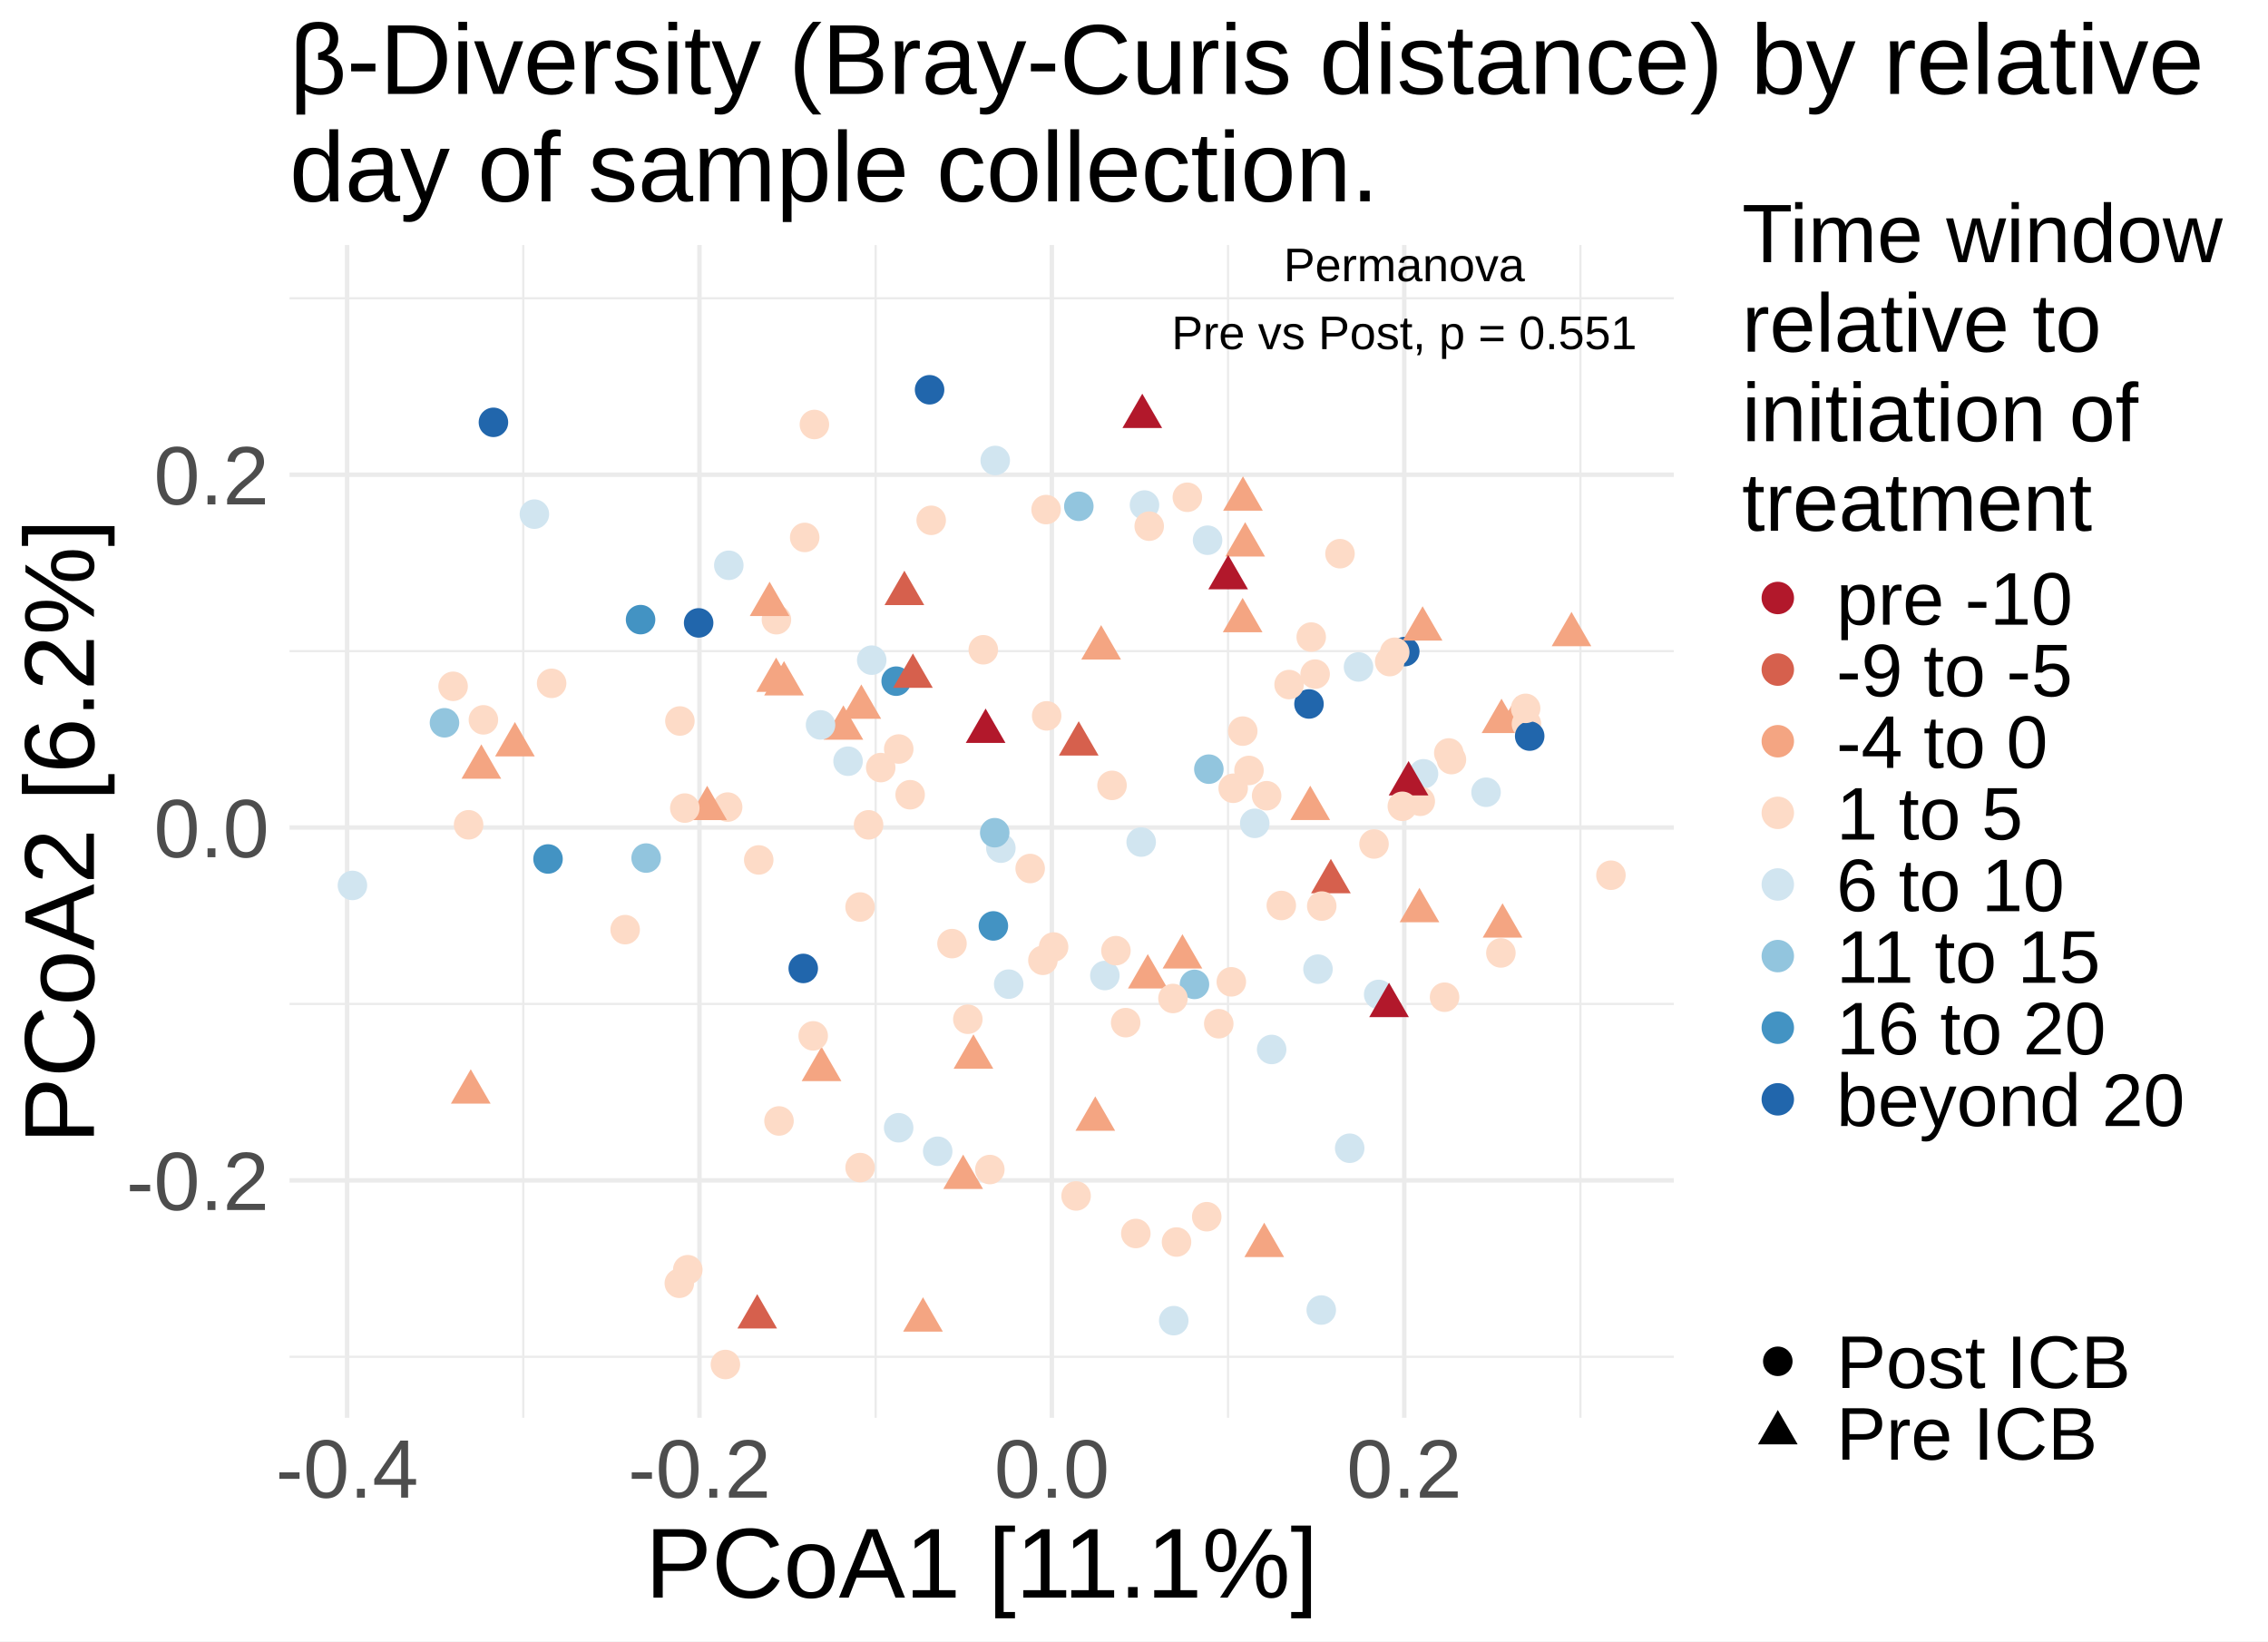
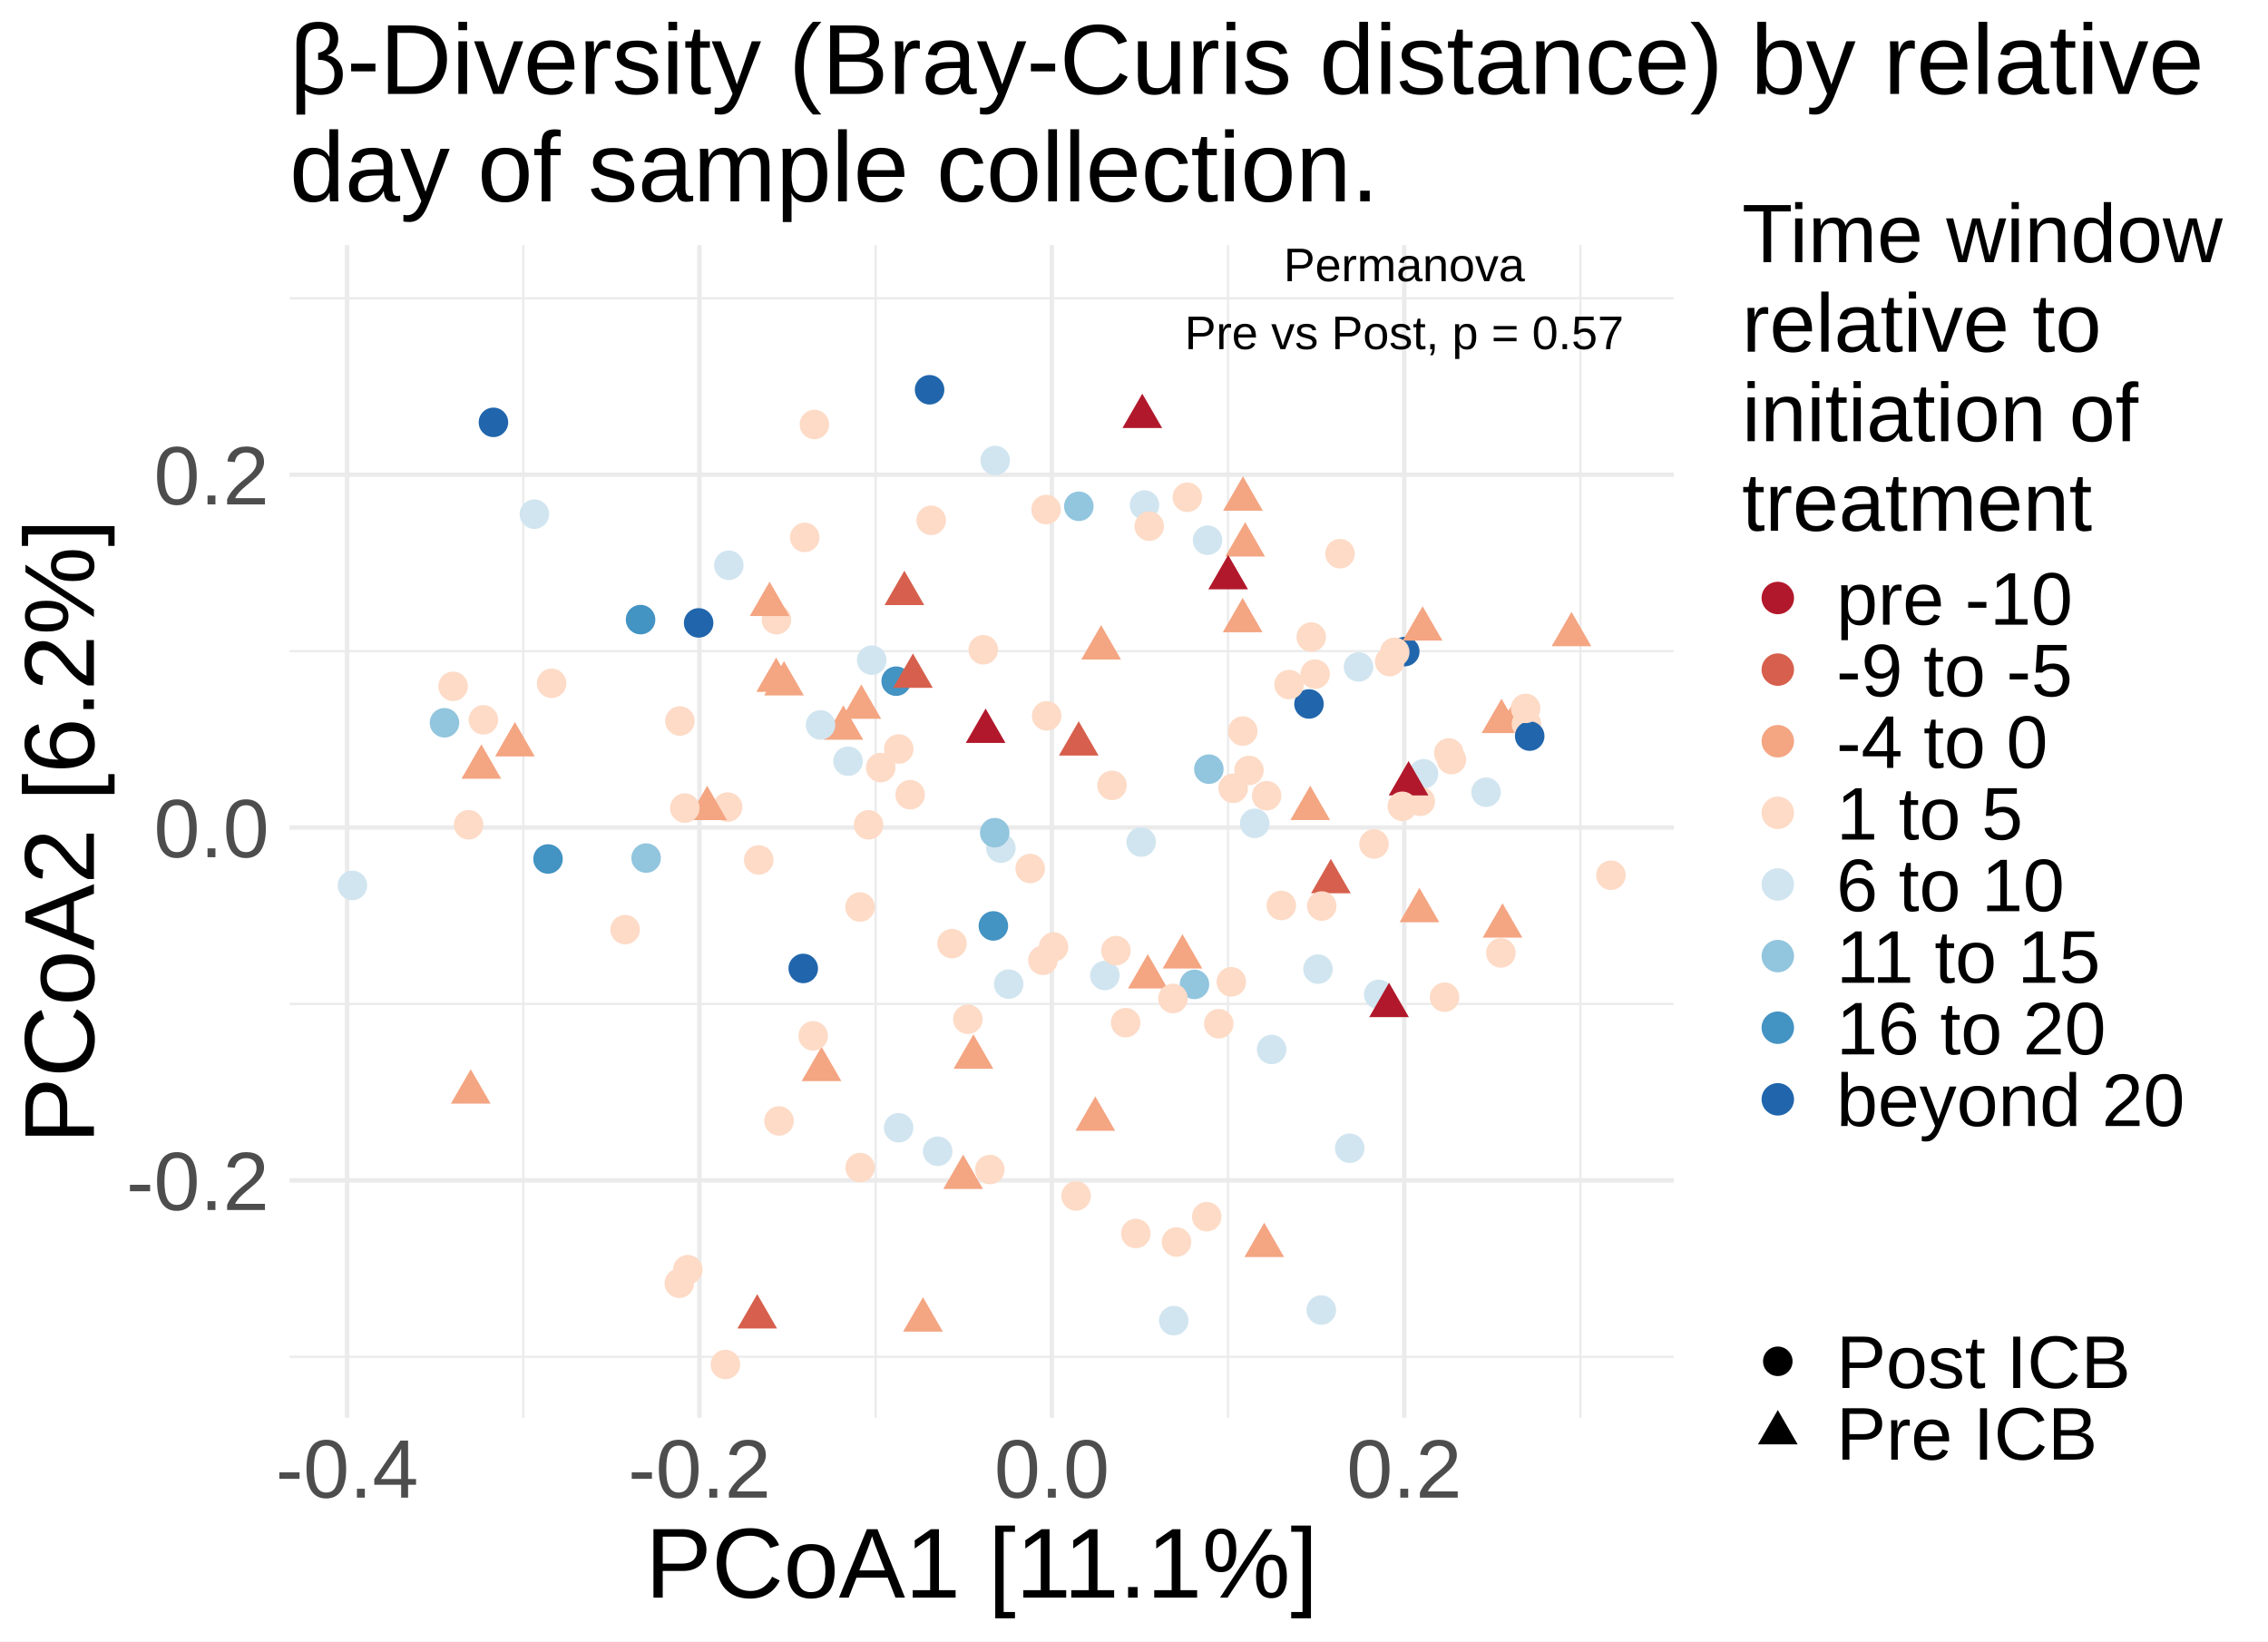
<svg xmlns="http://www.w3.org/2000/svg" width="547.20pt" height="396.00pt" viewBox="0 0 547.20 396.00">
  <g class="svglite">
    <defs>
      <style type="text/css">
    .svglite line, .svglite polyline, .svglite polygon, .svglite path, .svglite rect, .svglite circle {
      fill: none;
      stroke: #000000;
      stroke-linecap: round;
      stroke-linejoin: round;
      stroke-miterlimit: 10.00;
    }
    .svglite text {
      white-space: pre;
    }
    .svglite g.glyphgroup path {
      fill: inherit;
      stroke: none;
    }
  </style>
    </defs>
    <rect width="100%" height="100%" style="stroke: none; fill: #FFFFFF;" />
    <defs>
      <clipPath id="cpMC4wMHw1NDcuMjB8MC4wMHwzOTYuMDA=">
        <rect x="0.00" y="0.00" width="547.20" height="396.00" />
      </clipPath>
    </defs>
    <g clip-path="url(#cpMC4wMHw1NDcuMjB8MC4wMHwzOTYuMDA=)">
      <rect x="0.00" y="0" width="547.20" height="396.00" style="stroke-width: 1.07; stroke: none; fill: #FFFFFF;" />
    </g>
    <defs>
      <clipPath id="cpNjkuODV8NDAzLjg1fDU5LjExfDM0Mi4wOA==">
        <rect x="69.85" y="59.11" width="334.00" height="282.97" />
      </clipPath>
    </defs>
    <g clip-path="url(#cpNjkuODV8NDAzLjg1fDU5LjExfDM0Mi4wOA==)">
      <polyline points="69.85,327.36 403.85,327.36 " style="stroke-width: 0.53; stroke: #EBEBEB; stroke-linecap: butt;" />
      <polyline points="69.85,242.23 403.85,242.23 " style="stroke-width: 0.53; stroke: #EBEBEB; stroke-linecap: butt;" />
      <polyline points="69.85,157.10 403.85,157.10 " style="stroke-width: 0.53; stroke: #EBEBEB; stroke-linecap: butt;" />
      <polyline points="69.85,71.97 403.85,71.97 " style="stroke-width: 0.53; stroke: #EBEBEB; stroke-linecap: butt;" />
      <polyline points="126.25,342.08 126.25,59.11 " style="stroke-width: 0.53; stroke: #EBEBEB; stroke-linecap: butt;" />
      <polyline points="211.27,342.08 211.27,59.11 " style="stroke-width: 0.53; stroke: #EBEBEB; stroke-linecap: butt;" />
      <polyline points="296.29,342.08 296.29,59.11 " style="stroke-width: 0.53; stroke: #EBEBEB; stroke-linecap: butt;" />
      <polyline points="381.31,342.08 381.31,59.11 " style="stroke-width: 0.53; stroke: #EBEBEB; stroke-linecap: butt;" />
      <polyline points="69.85,284.79 403.85,284.79 " style="stroke-width: 1.07; stroke: #EBEBEB; stroke-linecap: butt;" />
      <polyline points="69.85,199.66 403.85,199.66 " style="stroke-width: 1.07; stroke: #EBEBEB; stroke-linecap: butt;" />
      <polyline points="69.85,114.54 403.85,114.54 " style="stroke-width: 1.07; stroke: #EBEBEB; stroke-linecap: butt;" />
      <polyline points="83.74,342.08 83.74,59.11 " style="stroke-width: 1.07; stroke: #EBEBEB; stroke-linecap: butt;" />
      <polyline points="168.76,342.08 168.76,59.11 " style="stroke-width: 1.07; stroke: #EBEBEB; stroke-linecap: butt;" />
      <polyline points="253.78,342.08 253.78,59.11 " style="stroke-width: 1.07; stroke: #EBEBEB; stroke-linecap: butt;" />
      <polyline points="338.80,342.08 338.80,59.11 " style="stroke-width: 1.07; stroke: #EBEBEB; stroke-linecap: butt;" />
      <circle cx="338.93" cy="157.21" r="3.56" style="stroke-width: 0.71; stroke: none; fill: #2166AC;" />
      <circle cx="239.67" cy="223.40" r="3.56" style="stroke-width: 0.71; stroke: none; fill: #4393C3;" />
      <circle cx="274.04" cy="297.61" r="3.56" style="stroke-width: 0.71; stroke: none; fill: #FDDBC7;" />
      <polygon points="300.42,125.98 305.21,134.27 295.64,134.27 " style="stroke-width: 0.71; stroke: none; fill: #F4A582;" />
      <circle cx="243.37" cy="237.45" r="3.56" style="stroke-width: 0.71; stroke: none; fill: #D1E5F0;" />
      <circle cx="133.09" cy="164.87" r="3.56" style="stroke-width: 0.71; stroke: none; fill: #FDDBC7;" />
      <circle cx="163.90" cy="309.62" r="3.56" style="stroke-width: 0.71; stroke: none; fill: #FDDBC7;" />
      <circle cx="266.57" cy="235.37" r="3.56" style="stroke-width: 0.71; stroke: none; fill: #D1E5F0;" />
      <circle cx="332.63" cy="239.93" r="3.56" style="stroke-width: 0.71; stroke: none; fill: #D1E5F0;" />
      <polygon points="362.27,168.57 367.06,176.87 357.48,176.87 " style="stroke-width: 0.71; stroke: none; fill: #F4A582;" />
      <circle cx="85.03" cy="213.63" r="3.56" style="stroke-width: 0.71; stroke: none; fill: #D1E5F0;" />
      <circle cx="207.52" cy="281.71" r="3.56" style="stroke-width: 0.71; stroke: none; fill: #FDDBC7;" />
      <circle cx="187.33" cy="149.52" r="3.56" style="stroke-width: 0.71; stroke: none; fill: #FDDBC7;" />
      <circle cx="194.15" cy="129.67" r="3.56" style="stroke-width: 0.71; stroke: none; fill: #FDDBC7;" />
      <circle cx="128.93" cy="124.05" r="3.56" style="stroke-width: 0.71; stroke: none; fill: #D1E5F0;" />
      <circle cx="233.51" cy="245.92" r="3.56" style="stroke-width: 0.71; stroke: none; fill: #FDDBC7;" />
      <circle cx="283.19" cy="318.64" r="3.56" style="stroke-width: 0.71; stroke: none; fill: #D1E5F0;" />
      <circle cx="271.59" cy="246.74" r="3.56" style="stroke-width: 0.71; stroke: none; fill: #FDDBC7;" />
      <circle cx="358.54" cy="191.15" r="3.56" style="stroke-width: 0.71; stroke: none; fill: #D1E5F0;" />
      <circle cx="260.29" cy="122.16" r="3.56" style="stroke-width: 0.71; stroke: none; fill: #92C5DE;" />
      <circle cx="175.56" cy="194.73" r="3.56" style="stroke-width: 0.71; stroke: none; fill: #FDDBC7;" />
      <polygon points="203.48,170.18 208.27,178.47 198.69,178.47 " style="stroke-width: 0.71; stroke: none; fill: #F4A582;" />
      <polygon points="198.21,252.54 203.00,260.84 193.42,260.84 " style="stroke-width: 0.71; stroke: none; fill: #F4A582;" />
      <circle cx="269.24" cy="229.37" r="3.56" style="stroke-width: 0.71; stroke: none; fill: #FDDBC7;" />
      <polygon points="362.52,217.93 367.30,226.22 357.73,226.22 " style="stroke-width: 0.71; stroke: none; fill: #F4A582;" />
      <circle cx="362.12" cy="229.92" r="3.56" style="stroke-width: 0.71; stroke: none; fill: #FDDBC7;" />
      <circle cx="294.05" cy="247.00" r="3.56" style="stroke-width: 0.71; stroke: none; fill: #FDDBC7;" />
      <polygon points="170.62,189.58 175.40,197.87 165.83,197.87 " style="stroke-width: 0.71; stroke: none; fill: #F4A582;" />
      <polygon points="187.26,158.65 192.05,166.94 182.47,166.94 " style="stroke-width: 0.71; stroke: none; fill: #F4A582;" />
      <circle cx="283.86" cy="299.67" r="3.56" style="stroke-width: 0.71; stroke: none; fill: #FDDBC7;" />
      <polygon points="299.89,114.92 304.68,123.21 295.10,123.21 " style="stroke-width: 0.71; stroke: none; fill: #F4A582;" />
      <polygon points="237.80,170.95 242.59,179.25 233.01,179.25 " style="stroke-width: 0.71; stroke: none; fill: #B2182B;" />
      <polygon points="365.89,168.13 370.68,176.43 361.10,176.43 " style="stroke-width: 0.71; stroke: none; fill: #F4A582;" />
      <polygon points="207.81,165.14 212.60,173.43 203.03,173.43 " style="stroke-width: 0.71; stroke: none; fill: #F4A582;" />
      <polygon points="285.29,225.39 290.08,233.68 280.50,233.68 " style="stroke-width: 0.71; stroke: none; fill: #F4A582;" />
      <circle cx="109.32" cy="165.59" r="3.56" style="stroke-width: 0.71; stroke: none; fill: #FDDBC7;" />
      <polygon points="379.16,147.63 383.94,155.92 374.37,155.92 " style="stroke-width: 0.71; stroke: none; fill: #F4A582;" />
      <polygon points="276.92,230.20 281.71,238.49 272.14,238.49 " style="stroke-width: 0.71; stroke: none; fill: #F4A582;" />
      <polygon points="260.26,174.01 265.05,182.30 255.48,182.30 " style="stroke-width: 0.71; stroke: none; fill: #D6604D;" />
      <circle cx="224.28" cy="94.04" r="3.56" style="stroke-width: 0.71; stroke: none; fill: #2166AC;" />
      <circle cx="343.45" cy="186.70" r="3.56" style="stroke-width: 0.71; stroke: none; fill: #D1E5F0;" />
      <polygon points="296.32,133.89 301.11,142.19 291.53,142.19 " style="stroke-width: 0.71; stroke: none; fill: #B2182B;" />
      <polygon points="189.16,159.50 193.95,167.79 184.37,167.79 " style="stroke-width: 0.71; stroke: none; fill: #F4A582;" />
      <polygon points="264.26,264.52 269.05,272.82 259.48,272.82 " style="stroke-width: 0.71; stroke: none; fill: #F4A582;" />
      <polygon points="321.10,207.22 325.89,215.52 316.32,215.52 " style="stroke-width: 0.71; stroke: none; fill: #D6604D;" />
      <polygon points="335.13,237.11 339.92,245.41 330.35,245.41 " style="stroke-width: 0.71; stroke: none; fill: #B2182B;" />
      <polygon points="185.68,140.34 190.47,148.64 180.89,148.64 " style="stroke-width: 0.71; stroke: none; fill: #F4A582;" />
      <circle cx="268.30" cy="189.49" r="3.56" style="stroke-width: 0.71; stroke: none; fill: #FDDBC7;" />
      <polygon points="218.20,137.69 222.99,145.99 213.41,145.99 " style="stroke-width: 0.71; stroke: none; fill: #D6604D;" />
      <polygon points="305.02,295.00 309.81,303.29 300.24,303.29 " style="stroke-width: 0.71; stroke: none; fill: #F4A582;" />
      <circle cx="309.14" cy="218.47" r="3.56" style="stroke-width: 0.71; stroke: none; fill: #FDDBC7;" />
      <circle cx="210.32" cy="159.28" r="3.56" style="stroke-width: 0.71; stroke: none; fill: #D1E5F0;" />
      <circle cx="302.73" cy="198.65" r="3.56" style="stroke-width: 0.71; stroke: none; fill: #D1E5F0;" />
      <circle cx="291.66" cy="185.58" r="3.56" style="stroke-width: 0.71; stroke: none; fill: #92C5DE;" />
      <circle cx="212.49" cy="185.20" r="3.56" style="stroke-width: 0.71; stroke: none; fill: #FDDBC7;" />
      <circle cx="275.33" cy="203.17" r="3.56" style="stroke-width: 0.71; stroke: none; fill: #D1E5F0;" />
      <circle cx="165.94" cy="306.35" r="3.56" style="stroke-width: 0.71; stroke: none; fill: #FDDBC7;" />
      <circle cx="288.19" cy="237.51" r="3.56" style="stroke-width: 0.71; stroke: none; fill: #92C5DE;" />
      <circle cx="325.64" cy="277.04" r="3.56" style="stroke-width: 0.71; stroke: none; fill: #D1E5F0;" />
      <polygon points="124.23,174.21 129.02,182.50 119.45,182.50 " style="stroke-width: 0.71; stroke: none; fill: #F4A582;" />
      <circle cx="283.00" cy="240.91" r="3.56" style="stroke-width: 0.71; stroke: none; fill: #FDDBC7;" />
      <polygon points="116.13,179.59 120.92,187.88 111.35,187.88 " style="stroke-width: 0.71; stroke: none; fill: #F4A582;" />
      <polygon points="113.58,257.98 118.37,266.27 108.79,266.27 " style="stroke-width: 0.71; stroke: none; fill: #F4A582;" />
      <circle cx="388.67" cy="211.17" r="3.56" style="stroke-width: 0.71; stroke: none; fill: #FDDBC7;" />
      <circle cx="204.61" cy="183.66" r="3.56" style="stroke-width: 0.71; stroke: none; fill: #D1E5F0;" />
      <circle cx="254.20" cy="228.49" r="3.56" style="stroke-width: 0.71; stroke: none; fill: #FDDBC7;" />
      <circle cx="297.08" cy="236.89" r="3.56" style="stroke-width: 0.71; stroke: none; fill: #FDDBC7;" />
      <circle cx="297.53" cy="190.19" r="3.56" style="stroke-width: 0.71; stroke: none; fill: #FDDBC7;" />
      <circle cx="349.55" cy="181.67" r="3.56" style="stroke-width: 0.71; stroke: none; fill: #FDDBC7;" />
      <circle cx="187.95" cy="270.46" r="3.56" style="stroke-width: 0.71; stroke: none; fill: #FDDBC7;" />
      <circle cx="183.06" cy="207.48" r="3.56" style="stroke-width: 0.71; stroke: none; fill: #FDDBC7;" />
      <circle cx="248.55" cy="209.55" r="3.56" style="stroke-width: 0.71; stroke: none; fill: #FDDBC7;" />
      <circle cx="318.90" cy="218.61" r="3.56" style="stroke-width: 0.71; stroke: none; fill: #FDDBC7;" />
      <circle cx="342.67" cy="193.33" r="3.56" style="stroke-width: 0.71; stroke: none; fill: #FDDBC7;" />
      <circle cx="316.36" cy="153.71" r="3.56" style="stroke-width: 0.71; stroke: none; fill: #FDDBC7;" />
      <polygon points="316.12,189.56 320.91,197.85 311.33,197.85 " style="stroke-width: 0.71; stroke: none; fill: #F4A582;" />
      <polygon points="342.47,214.21 347.26,222.51 337.69,222.51 " style="stroke-width: 0.71; stroke: none; fill: #F4A582;" />
      <circle cx="368.29" cy="174.67" r="3.56" style="stroke-width: 0.71; stroke: none; fill: #FDDBC7;" />
      <circle cx="207.51" cy="218.84" r="3.56" style="stroke-width: 0.71; stroke: none; fill: #FDDBC7;" />
      <circle cx="107.24" cy="174.39" r="3.56" style="stroke-width: 0.71; stroke: none; fill: #92C5DE;" />
      <circle cx="252.53" cy="172.72" r="3.56" style="stroke-width: 0.71; stroke: none; fill: #FDDBC7;" />
      <circle cx="335.29" cy="159.63" r="3.56" style="stroke-width: 0.71; stroke: none; fill: #FDDBC7;" />
      <circle cx="224.67" cy="125.54" r="3.56" style="stroke-width: 0.71; stroke: none; fill: #FDDBC7;" />
      <circle cx="315.82" cy="169.85" r="3.56" style="stroke-width: 0.71; stroke: none; fill: #2166AC;" />
      <circle cx="350.19" cy="183.27" r="3.56" style="stroke-width: 0.71; stroke: none; fill: #FDDBC7;" />
      <circle cx="150.83" cy="224.30" r="3.56" style="stroke-width: 0.71; stroke: none; fill: #FDDBC7;" />
      <circle cx="238.82" cy="282.18" r="3.56" style="stroke-width: 0.71; stroke: none; fill: #FDDBC7;" />
      <circle cx="318.78" cy="316.08" r="3.56" style="stroke-width: 0.71; stroke: none; fill: #D1E5F0;" />
      <circle cx="240.12" cy="111.10" r="3.56" style="stroke-width: 0.71; stroke: none; fill: #D1E5F0;" />
      <circle cx="216.84" cy="180.72" r="3.56" style="stroke-width: 0.71; stroke: none; fill: #FDDBC7;" />
      <circle cx="165.22" cy="194.97" r="3.56" style="stroke-width: 0.71; stroke: none; fill: #FDDBC7;" />
      <circle cx="317.30" cy="162.65" r="3.56" style="stroke-width: 0.71; stroke: none; fill: #FDDBC7;" />
      <circle cx="327.77" cy="160.92" r="3.56" style="stroke-width: 0.71; stroke: none; fill: #D1E5F0;" />
      <circle cx="311.02" cy="165.17" r="3.56" style="stroke-width: 0.71; stroke: none; fill: #FDDBC7;" />
      <circle cx="336.51" cy="157.37" r="3.56" style="stroke-width: 0.71; stroke: none; fill: #FDDBC7;" />
      <circle cx="291.15" cy="293.56" r="3.56" style="stroke-width: 0.71; stroke: none; fill: #FDDBC7;" />
      <circle cx="229.69" cy="227.67" r="3.56" style="stroke-width: 0.71; stroke: none; fill: #FDDBC7;" />
      <circle cx="197.97" cy="174.90" r="3.56" style="stroke-width: 0.71; stroke: none; fill: #D1E5F0;" />
      <circle cx="348.53" cy="240.60" r="3.56" style="stroke-width: 0.71; stroke: none; fill: #FDDBC7;" />
      <circle cx="369.07" cy="177.60" r="3.56" style="stroke-width: 0.71; stroke: none; fill: #2166AC;" />
      <polygon points="299.81,144.25 304.60,152.54 295.03,152.54 " style="stroke-width: 0.71; stroke: none; fill: #F4A582;" />
      <polygon points="222.69,312.99 227.48,321.28 217.90,321.28 " style="stroke-width: 0.71; stroke: none; fill: #F4A582;" />
      <circle cx="154.55" cy="149.50" r="3.56" style="stroke-width: 0.71; stroke: none; fill: #4393C3;" />
      <circle cx="226.24" cy="277.77" r="3.56" style="stroke-width: 0.71; stroke: none; fill: #D1E5F0;" />
      <circle cx="193.80" cy="233.66" r="3.56" style="stroke-width: 0.71; stroke: none; fill: #2166AC;" />
      <circle cx="168.56" cy="150.29" r="3.56" style="stroke-width: 0.71; stroke: none; fill: #2166AC;" />
      <circle cx="299.84" cy="176.40" r="3.56" style="stroke-width: 0.71; stroke: none; fill: #FDDBC7;" />
      <circle cx="286.47" cy="119.98" r="3.56" style="stroke-width: 0.71; stroke: none; fill: #FDDBC7;" />
      <circle cx="113.06" cy="199.00" r="3.56" style="stroke-width: 0.71; stroke: none; fill: #FDDBC7;" />
      <polygon points="182.70,312.24 187.48,320.53 177.91,320.53 " style="stroke-width: 0.71; stroke: none; fill: #D6604D;" />
      <polygon points="339.85,183.62 344.63,191.91 335.06,191.91 " style="stroke-width: 0.71; stroke: none; fill: #B2182B;" />
      <polygon points="234.86,249.56 239.65,257.85 230.08,257.85 " style="stroke-width: 0.71; stroke: none; fill: #F4A582;" />
      <circle cx="196.49" cy="102.42" r="3.56" style="stroke-width: 0.71; stroke: none; fill: #FDDBC7;" />
      <circle cx="305.60" cy="191.99" r="3.56" style="stroke-width: 0.71; stroke: none; fill: #FDDBC7;" />
      <circle cx="219.59" cy="191.75" r="3.56" style="stroke-width: 0.71; stroke: none; fill: #FDDBC7;" />
      <circle cx="119.05" cy="101.90" r="3.56" style="stroke-width: 0.71; stroke: none; fill: #2166AC;" />
      <circle cx="241.48" cy="204.64" r="3.56" style="stroke-width: 0.71; stroke: none; fill: #D1E5F0;" />
      <circle cx="240.00" cy="200.91" r="3.56" style="stroke-width: 0.71; stroke: none; fill: #92C5DE;" />
      <circle cx="132.22" cy="207.25" r="3.56" style="stroke-width: 0.71; stroke: none; fill: #4393C3;" />
      <circle cx="331.51" cy="203.63" r="3.56" style="stroke-width: 0.71; stroke: none; fill: #FDDBC7;" />
      <circle cx="276.13" cy="121.85" r="3.56" style="stroke-width: 0.71; stroke: none; fill: #D1E5F0;" />
      <circle cx="259.63" cy="288.55" r="3.56" style="stroke-width: 0.71; stroke: none; fill: #FDDBC7;" />
      <circle cx="155.89" cy="207.03" r="3.56" style="stroke-width: 0.71; stroke: none; fill: #92C5DE;" />
      <polygon points="232.38,278.57 237.17,286.86 227.59,286.86 " style="stroke-width: 0.71; stroke: none; fill: #F4A582;" />
      <circle cx="209.56" cy="199.01" r="3.56" style="stroke-width: 0.71; stroke: none; fill: #FDDBC7;" />
      <circle cx="116.63" cy="173.68" r="3.56" style="stroke-width: 0.71; stroke: none; fill: #FDDBC7;" />
      <circle cx="216.22" cy="164.35" r="3.56" style="stroke-width: 0.71; stroke: none; fill: #4393C3;" />
      <circle cx="251.62" cy="231.70" r="3.56" style="stroke-width: 0.71; stroke: none; fill: #FDDBC7;" />
      <polygon points="265.67,150.82 270.46,159.12 260.88,159.12 " style="stroke-width: 0.71; stroke: none; fill: #F4A582;" />
      <circle cx="196.20" cy="249.93" r="3.56" style="stroke-width: 0.71; stroke: none; fill: #FDDBC7;" />
      <circle cx="368.09" cy="170.91" r="3.56" style="stroke-width: 0.71; stroke: none; fill: #FDDBC7;" />
      <circle cx="291.35" cy="130.34" r="3.56" style="stroke-width: 0.71; stroke: none; fill: #D1E5F0;" />
      <circle cx="306.81" cy="253.21" r="3.56" style="stroke-width: 0.71; stroke: none; fill: #D1E5F0;" />
      <circle cx="216.82" cy="272.10" r="3.56" style="stroke-width: 0.71; stroke: none; fill: #D1E5F0;" />
      <circle cx="164.04" cy="173.96" r="3.56" style="stroke-width: 0.71; stroke: none; fill: #FDDBC7;" />
      <polygon points="220.26,157.66 225.05,165.95 215.47,165.95 " style="stroke-width: 0.71; stroke: none; fill: #D6604D;" />
      <circle cx="277.27" cy="126.95" r="3.56" style="stroke-width: 0.71; stroke: none; fill: #FDDBC7;" />
      <circle cx="323.30" cy="133.59" r="3.56" style="stroke-width: 0.71; stroke: none; fill: #FDDBC7;" />
      <circle cx="175.84" cy="136.39" r="3.56" style="stroke-width: 0.71; stroke: none; fill: #D1E5F0;" />
      <circle cx="317.99" cy="233.83" r="3.56" style="stroke-width: 0.71; stroke: none; fill: #D1E5F0;" />
      <circle cx="338.34" cy="194.54" r="3.56" style="stroke-width: 0.71; stroke: none; fill: #FDDBC7;" />
      <polygon points="343.23,146.27 348.02,154.56 338.44,154.56 " style="stroke-width: 0.71; stroke: none; fill: #F4A582;" />
      <circle cx="301.34" cy="185.89" r="3.56" style="stroke-width: 0.71; stroke: none; fill: #FDDBC7;" />
      <circle cx="237.24" cy="156.77" r="3.56" style="stroke-width: 0.71; stroke: none; fill: #FDDBC7;" />
      <polygon points="275.60,94.98 280.39,103.27 270.81,103.27 " style="stroke-width: 0.71; stroke: none; fill: #B2182B;" />
      <circle cx="252.39" cy="122.95" r="3.56" style="stroke-width: 0.71; stroke: none; fill: #FDDBC7;" />
      <circle cx="175.02" cy="329.22" r="3.56" style="stroke-width: 0.71; stroke: none; fill: #FDDBC7;" />
      <text x="338.80" y="67.85" text-anchor="middle" style="font-size: 11.38px; font-family: &quot;Arial&quot;;" textLength="58.17px" lengthAdjust="spacingAndGlyphs">Permanova</text>
-       <text x="338.80" y="84.24" text-anchor="middle" style="font-size: 11.38px; font-family: &quot;Arial&quot;;" textLength="112.22px" lengthAdjust="spacingAndGlyphs">Pre vs Post, p = 0.551</text>
+       <text x="338.80" y="84.24" text-anchor="middle" style="font-size: 11.38px; font-family: &quot;Arial&quot;;" textLength="105.89px" lengthAdjust="spacingAndGlyphs">Pre vs Post, p = 0.57</text>
    </g>
    <g clip-path="url(#cpMC4wMHw1NDcuMjB8MC4wMHwzOTYuMDA=)">
      <text x="64.92" y="291.95" text-anchor="end" style="font-size: 20.00px;fill: #4D4D4D; font-family: &quot;Arial&quot;;" textLength="34.47px" lengthAdjust="spacingAndGlyphs">-0.2</text>
      <text x="64.92" y="206.83" text-anchor="end" style="font-size: 20.00px;fill: #4D4D4D; font-family: &quot;Arial&quot;;" textLength="27.81px" lengthAdjust="spacingAndGlyphs">0.0</text>
      <text x="64.92" y="121.70" text-anchor="end" style="font-size: 20.00px;fill: #4D4D4D; font-family: &quot;Arial&quot;;" textLength="27.81px" lengthAdjust="spacingAndGlyphs">0.2</text>
      <text x="83.74" y="361.34" text-anchor="middle" style="font-size: 20.00px;fill: #4D4D4D; font-family: &quot;Arial&quot;;" textLength="34.47px" lengthAdjust="spacingAndGlyphs">-0.4</text>
      <text x="168.76" y="361.34" text-anchor="middle" style="font-size: 20.00px;fill: #4D4D4D; font-family: &quot;Arial&quot;;" textLength="34.47px" lengthAdjust="spacingAndGlyphs">-0.2</text>
      <text x="253.78" y="361.34" text-anchor="middle" style="font-size: 20.00px;fill: #4D4D4D; font-family: &quot;Arial&quot;;" textLength="27.81px" lengthAdjust="spacingAndGlyphs">0.0</text>
      <text x="338.80" y="361.34" text-anchor="middle" style="font-size: 20.00px;fill: #4D4D4D; font-family: &quot;Arial&quot;;" textLength="27.81px" lengthAdjust="spacingAndGlyphs">0.2</text>
      <text x="236.85" y="385.47" text-anchor="middle" style="font-size: 24.00px; font-family: &quot;Arial&quot;;" textLength="162.33px" lengthAdjust="spacingAndGlyphs">PCoA1 [11.1%]</text>
      <text transform="translate(22.66,200.60) rotate(-90)" text-anchor="middle" style="font-size: 24.00px; font-family: &quot;Arial&quot;;" textLength="150.77px" lengthAdjust="spacingAndGlyphs">PCoA2 [6.2%]</text>
      <text x="420.29" y="63.25" style="font-size: 20.00px; font-family: &quot;Arial&quot;;" textLength="115.95px" lengthAdjust="spacingAndGlyphs">Time window</text>
      <text x="420.29" y="84.85" style="font-size: 20.00px; font-family: &quot;Arial&quot;;" textLength="86.72px" lengthAdjust="spacingAndGlyphs">relative to</text>
      <text x="420.29" y="106.45" style="font-size: 20.00px; font-family: &quot;Arial&quot;;" textLength="95.62px" lengthAdjust="spacingAndGlyphs">initiation of</text>
      <text x="420.29" y="128.05" style="font-size: 20.00px; font-family: &quot;Arial&quot;;" textLength="84.50px" lengthAdjust="spacingAndGlyphs">treatment</text>
      <circle cx="428.93" cy="144.28" r="3.56" style="stroke-width: 0.71; stroke: #B2182B; fill: #B2182B;" />
      <circle cx="428.93" cy="161.56" r="3.56" style="stroke-width: 0.71; stroke: #D6604D; fill: #D6604D;" />
      <circle cx="428.93" cy="178.84" r="3.56" style="stroke-width: 0.71; stroke: #F4A582; fill: #F4A582;" />
      <circle cx="428.93" cy="196.12" r="3.56" style="stroke-width: 0.71; stroke: #FDDBC7; fill: #FDDBC7;" />
      <circle cx="428.93" cy="213.40" r="3.56" style="stroke-width: 0.71; stroke: #D1E5F0; fill: #D1E5F0;" />
      <circle cx="428.93" cy="230.68" r="3.56" style="stroke-width: 0.71; stroke: #92C5DE; fill: #92C5DE;" />
      <circle cx="428.93" cy="247.96" r="3.56" style="stroke-width: 0.71; stroke: #4393C3; fill: #4393C3;" />
      <circle cx="428.93" cy="265.24" r="3.56" style="stroke-width: 0.71; stroke: #2166AC; fill: #2166AC;" />
      <text x="443.05" y="150.72" style="font-size: 18.00px; font-family: &quot;Arial&quot;;" textLength="57.06px" lengthAdjust="spacingAndGlyphs">pre -10</text>
      <text x="443.05" y="168.00" style="font-size: 18.00px; font-family: &quot;Arial&quot;;" textLength="57.05px" lengthAdjust="spacingAndGlyphs">-9 to -5</text>
      <text x="443.05" y="185.28" style="font-size: 18.00px; font-family: &quot;Arial&quot;;" textLength="51.05px" lengthAdjust="spacingAndGlyphs">-4 to 0</text>
      <text x="443.05" y="202.56" style="font-size: 18.00px; font-family: &quot;Arial&quot;;" textLength="45.05px" lengthAdjust="spacingAndGlyphs">1 to 5</text>
      <text x="443.05" y="219.84" style="font-size: 18.00px; font-family: &quot;Arial&quot;;" textLength="55.06px" lengthAdjust="spacingAndGlyphs">6 to 10</text>
      <text x="443.05" y="237.12" style="font-size: 18.00px; font-family: &quot;Arial&quot;;" textLength="63.75px" lengthAdjust="spacingAndGlyphs">11 to 15</text>
      <text x="443.05" y="254.40" style="font-size: 18.00px; font-family: &quot;Arial&quot;;" textLength="65.08px" lengthAdjust="spacingAndGlyphs">16 to 20</text>
      <text x="443.05" y="271.68" style="font-size: 18.00px; font-family: &quot;Arial&quot;;" textLength="84.11px" lengthAdjust="spacingAndGlyphs">beyond 20</text>
      <circle cx="428.93" cy="328.45" r="3.56" style="stroke-width: 0.71; stroke: none; fill: #000000;" />
      <polygon points="428.93,340.20 433.72,348.49 424.14,348.49 " style="stroke-width: 0.71; stroke: none; fill: #000000;" />
      <text x="443.05" y="334.89" style="font-size: 18.00px; font-family: &quot;Arial&quot;;" textLength="71.02px" lengthAdjust="spacingAndGlyphs">Post ICB</text>
      <text x="443.05" y="352.17" style="font-size: 18.00px; font-family: &quot;Arial&quot;;" textLength="63.02px" lengthAdjust="spacingAndGlyphs">Pre ICB</text>
      <text x="69.85" y="22.66" style="font-size: 24.00px; font-family: &quot;Arial&quot;;" textLength="461.94px" lengthAdjust="spacingAndGlyphs">β-Diversity (Bray-Curis distance) by relative</text>
      <text x="69.85" y="48.58" style="font-size: 24.00px; font-family: &quot;Arial&quot;;" textLength="262.78px" lengthAdjust="spacingAndGlyphs">day of sample collection.</text>
    </g>
  </g>
</svg>
